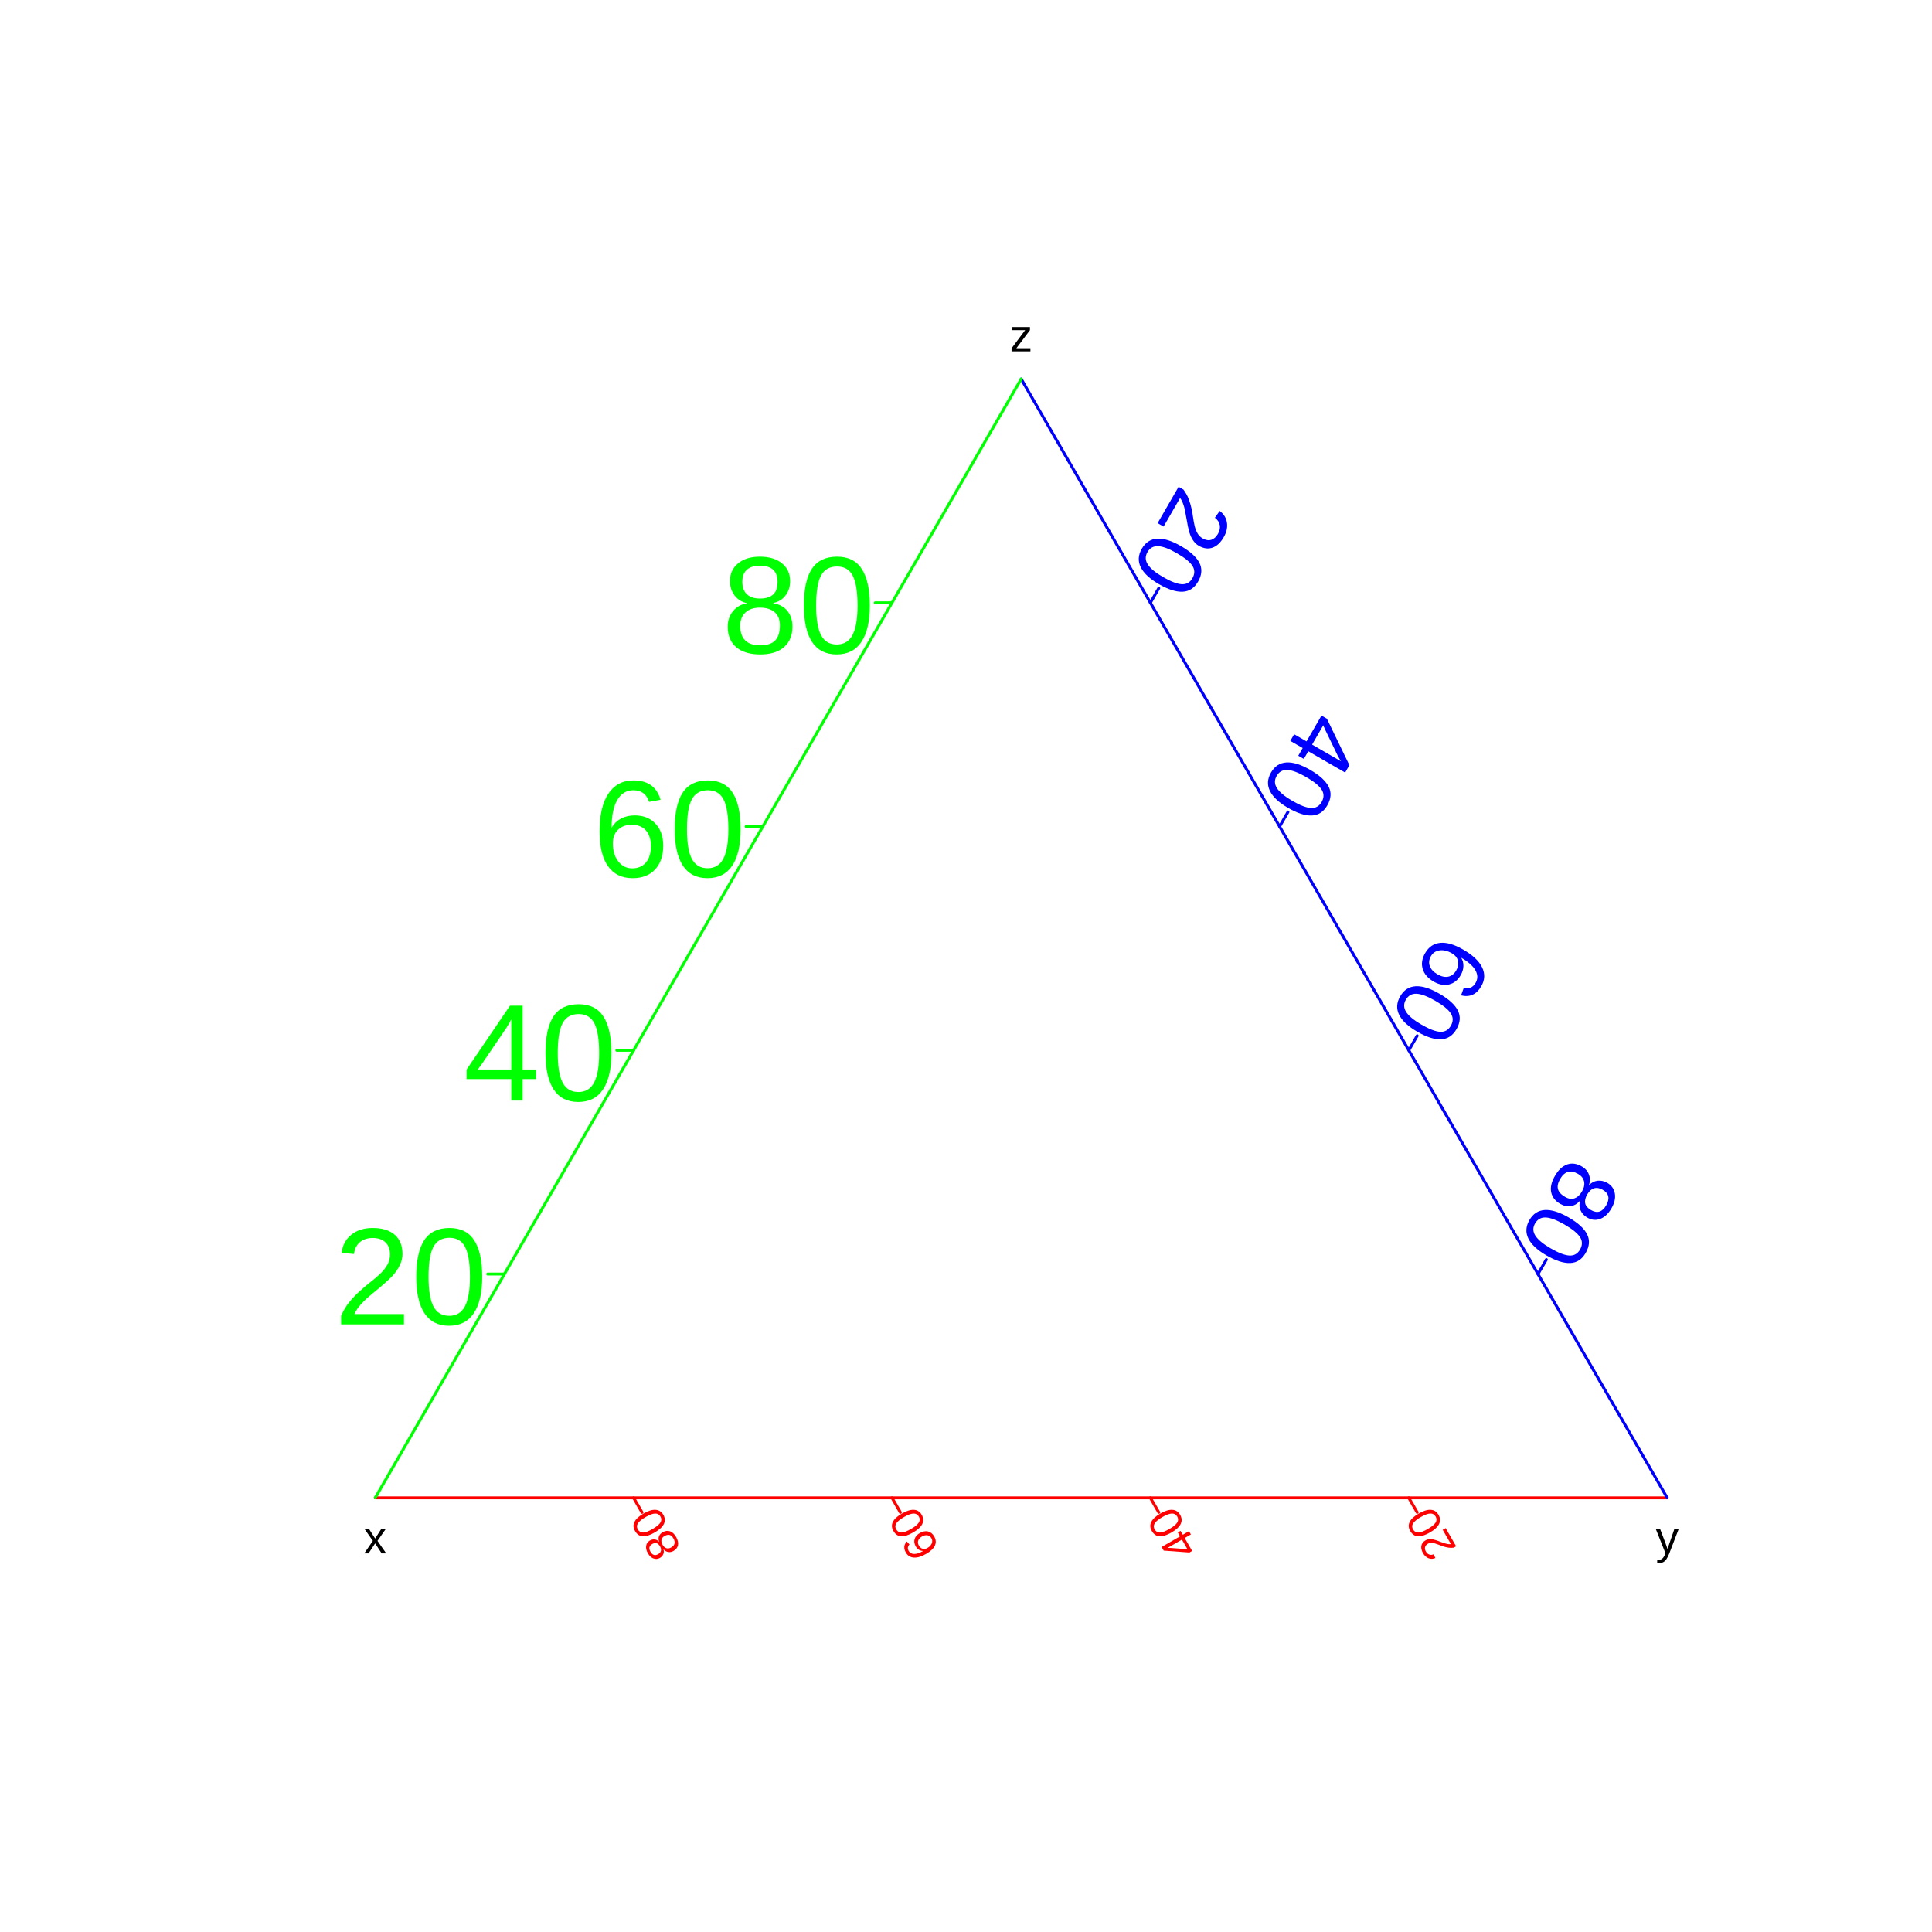
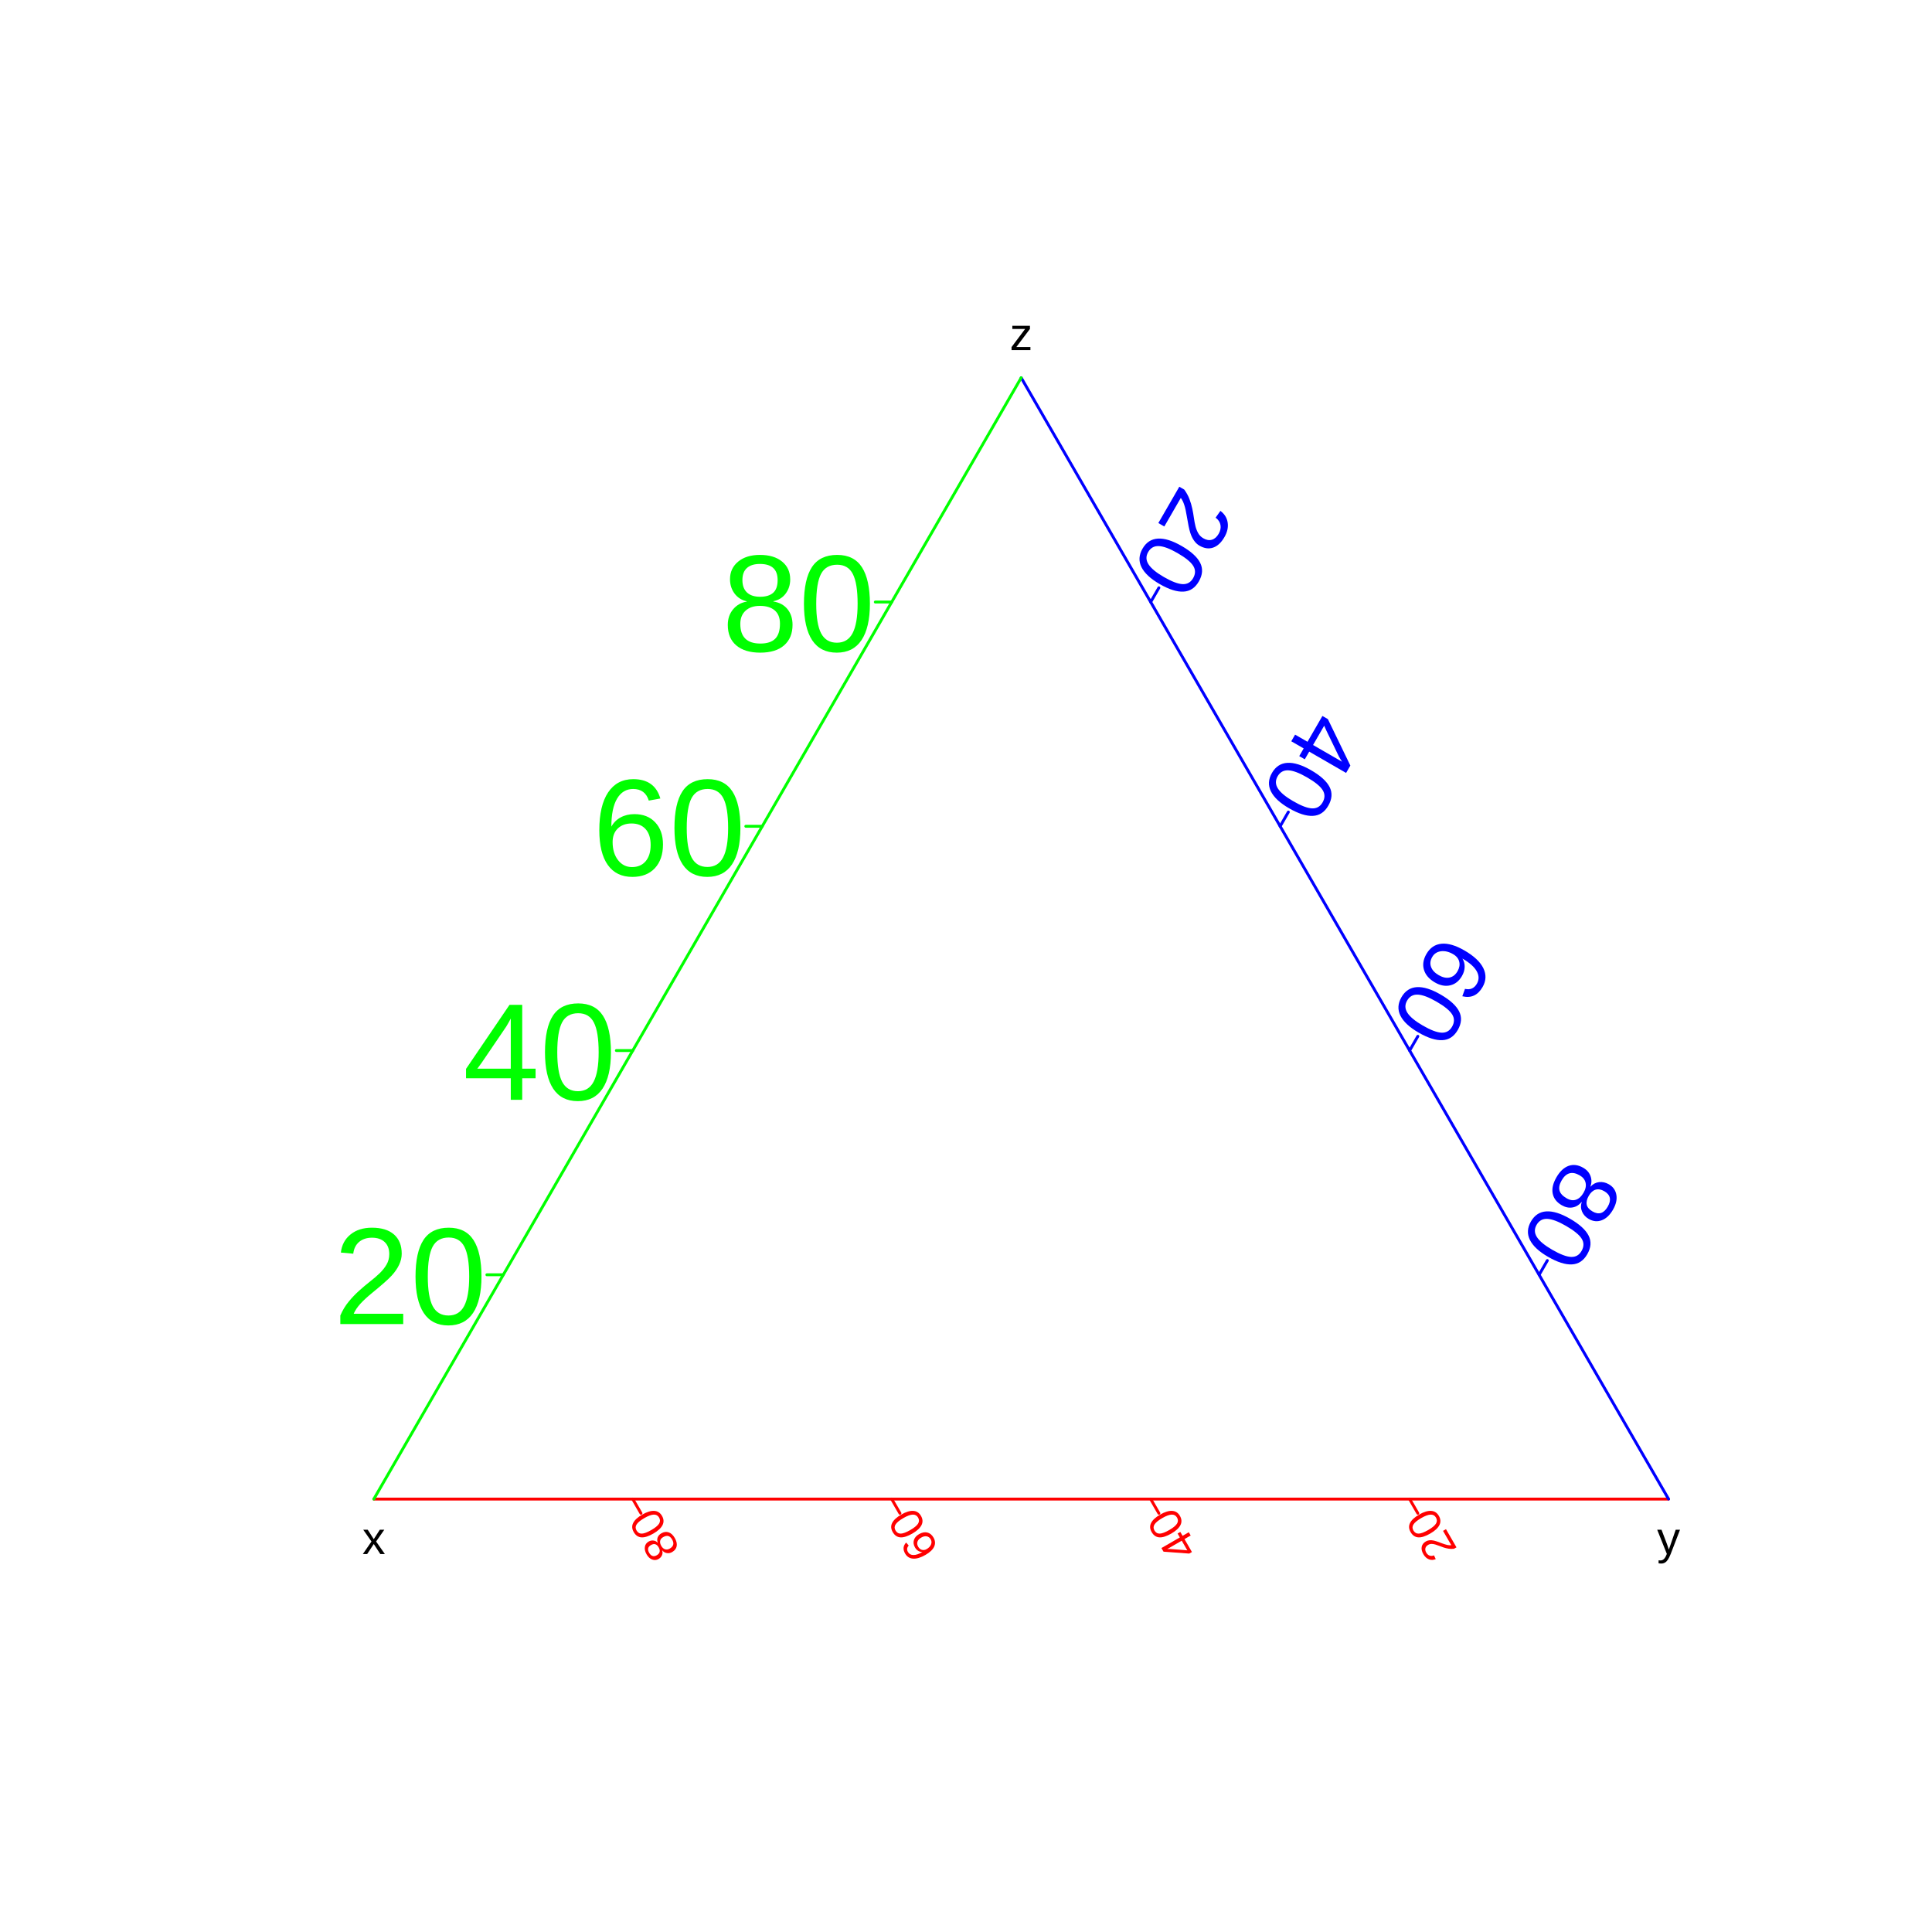
<svg xmlns="http://www.w3.org/2000/svg" class="svglite" width="504.00pt" height="504.00pt" viewBox="0 0 504.00 504.00">
  <defs>
    <style type="text/css">
    .svglite line, .svglite polyline, .svglite polygon, .svglite path, .svglite rect, .svglite circle {
      fill: none;
      stroke: #000000;
      stroke-linecap: round;
      stroke-linejoin: round;
      stroke-miterlimit: 10.00;
    }
    .svglite text {
      white-space: pre;
    }
  </style>
  </defs>
  <rect width="100%" height="100%" style="stroke: none; fill: #FFFFFF;" />
  <defs>
    <clipPath id="cpMC4wMHw1MDQuMDB8MC4wMHw1MDQuMDA=">
      <rect x="0.00" y="0.00" width="504.00" height="504.00" />
    </clipPath>
  </defs>
  <g clip-path="url(#cpMC4wMHw1MDQuMDB8MC4wMHw1MDQuMDA=)">
</g>
  <defs>
    <clipPath id="cpODAuNjR8NDUyLjE2fDU5LjA0fDQzMC41Ng==">
      <rect x="80.64" y="59.04" width="371.52" height="371.52" />
    </clipPath>
  </defs>
  <g clip-path="url(#cpODAuNjR8NDUyLjE2fDU5LjA0fDQzMC41Ng==)">
-     <text x="97.88" y="405.23" text-anchor="middle" style="font-size: 12.00px; font-family: &quot;Arial&quot;;" textLength="7.11px" lengthAdjust="spacingAndGlyphs">x</text>
-     <text x="434.92" y="405.23" text-anchor="middle" style="font-size: 12.00px; font-family: &quot;Arial&quot;;" textLength="7.11px" lengthAdjust="spacingAndGlyphs">y</text>
-     <text x="266.40" y="91.66" text-anchor="middle" style="font-size: 12.00px; font-family: &quot;Arial&quot;;" textLength="6.30px" lengthAdjust="spacingAndGlyphs">z</text>
-     <text transform="translate(373.49,392.34) rotate(-120)" text-anchor="end" style="font-size: 12.00px;fill: #FF0000; font-family: &quot;Arial&quot;;" textLength="15.28px" lengthAdjust="spacingAndGlyphs">20</text>
-     <text transform="translate(306.08,392.34) rotate(-120)" text-anchor="end" style="font-size: 12.00px;fill: #FF0000; font-family: &quot;Arial&quot;;" textLength="15.28px" lengthAdjust="spacingAndGlyphs">40</text>
-     <text transform="translate(238.67,392.34) rotate(-120)" text-anchor="end" style="font-size: 12.00px;fill: #FF0000; font-family: &quot;Arial&quot;;" textLength="15.28px" lengthAdjust="spacingAndGlyphs">60</text>
-     <text transform="translate(171.26,392.34) rotate(-120)" text-anchor="end" style="font-size: 12.00px;fill: #FF0000; font-family: &quot;Arial&quot;;" textLength="15.28px" lengthAdjust="spacingAndGlyphs">80</text>
-     <line x1="97.88" y1="390.74" x2="434.92" y2="390.74" style="stroke-width: 0.75; stroke: #FF0000;" />
-     <line x1="367.51" y1="390.74" x2="369.70" y2="394.53" style="stroke-width: 0.75; stroke: #FF0000;" />
-     <line x1="300.10" y1="390.74" x2="302.29" y2="394.53" style="stroke-width: 0.75; stroke: #FF0000;" />
-     <line x1="232.70" y1="390.74" x2="234.88" y2="394.53" style="stroke-width: 0.75; stroke: #FF0000;" />
-     <line x1="165.29" y1="390.74" x2="167.48" y2="394.53" style="stroke-width: 0.75; stroke: #FF0000;" />
-     <text transform="translate(294.71,149.07) rotate(-240)" text-anchor="end" style="font-size: 24.00px;fill: #0000FF; font-family: &quot;Arial&quot;;" textLength="30.54px" lengthAdjust="spacingAndGlyphs">20</text>
-     <text transform="translate(328.42,207.45) rotate(-240)" text-anchor="end" style="font-size: 24.00px;fill: #0000FF; font-family: &quot;Arial&quot;;" textLength="30.54px" lengthAdjust="spacingAndGlyphs">40</text>
-     <text transform="translate(362.12,265.83) rotate(-240)" text-anchor="end" style="font-size: 24.00px;fill: #0000FF; font-family: &quot;Arial&quot;;" textLength="30.54px" lengthAdjust="spacingAndGlyphs">60</text>
-     <text transform="translate(395.83,324.20) rotate(-240)" text-anchor="end" style="font-size: 24.00px;fill: #0000FF; font-family: &quot;Arial&quot;;" textLength="30.54px" lengthAdjust="spacingAndGlyphs">80</text>
-     <line x1="434.92" y1="390.74" x2="266.40" y2="98.86" style="stroke-width: 0.75; stroke: #0000FF;" />
-     <line x1="300.10" y1="157.24" x2="302.29" y2="153.45" style="stroke-width: 0.75; stroke: #0000FF;" />
-     <line x1="333.81" y1="215.61" x2="335.99" y2="211.82" style="stroke-width: 0.75; stroke: #0000FF;" />
-     <line x1="367.51" y1="273.99" x2="369.70" y2="270.20" style="stroke-width: 0.75; stroke: #0000FF;" />
-     <line x1="401.21" y1="332.36" x2="403.40" y2="328.58" style="stroke-width: 0.75; stroke: #0000FF;" />
-     <text x="127.21" y="345.49" text-anchor="end" style="font-size: 36.00px;fill: #00FF00; font-family: &quot;Arial&quot;;" textLength="45.81px" lengthAdjust="spacingAndGlyphs">20</text>
-     <text x="160.91" y="287.11" text-anchor="end" style="font-size: 36.00px;fill: #00FF00; font-family: &quot;Arial&quot;;" textLength="45.81px" lengthAdjust="spacingAndGlyphs">40</text>
-     <text x="194.62" y="228.73" text-anchor="end" style="font-size: 36.00px;fill: #00FF00; font-family: &quot;Arial&quot;;" textLength="45.81px" lengthAdjust="spacingAndGlyphs">60</text>
-     <text x="228.32" y="170.36" text-anchor="end" style="font-size: 36.00px;fill: #00FF00; font-family: &quot;Arial&quot;;" textLength="45.81px" lengthAdjust="spacingAndGlyphs">80</text>
-     <line x1="266.40" y1="98.86" x2="97.88" y2="390.74" style="stroke-width: 0.75; stroke: #00FF00;" />
-     <line x1="131.59" y1="332.36" x2="127.21" y2="332.36" style="stroke-width: 0.75; stroke: #00FF00;" />
-     <line x1="165.29" y1="273.99" x2="160.91" y2="273.99" style="stroke-width: 0.75; stroke: #00FF00;" />
-     <line x1="198.99" y1="215.61" x2="194.62" y2="215.61" style="stroke-width: 0.75; stroke: #00FF00;" />
-     <line x1="232.70" y1="157.24" x2="228.32" y2="157.24" style="stroke-width: 0.75; stroke: #00FF00;" />
+     <text x="97.52" y="405.40" text-anchor="middle" style="font-size: 12.00px; font-family: &quot;Arial&quot;;" textLength="6.35px" lengthAdjust="spacingAndGlyphs">x</text>
+     <text x="435.28" y="405.40" text-anchor="middle" style="font-size: 12.00px; font-family: &quot;Arial&quot;;" textLength="6.12px" lengthAdjust="spacingAndGlyphs">y</text>
+     <text x="266.40" y="91.34" text-anchor="middle" style="font-size: 12.00px; font-family: &quot;Arial&quot;;" textLength="5.64px" lengthAdjust="spacingAndGlyphs">z</text>
+     <text transform="translate(373.58,392.62) rotate(-120)" text-anchor="end" style="font-size: 12.00px;fill: #FF0000; font-family: &quot;Arial&quot;;" textLength="13.72px" lengthAdjust="spacingAndGlyphs">20</text>
+     <text transform="translate(306.03,392.62) rotate(-120)" text-anchor="end" style="font-size: 12.00px;fill: #FF0000; font-family: &quot;Arial&quot;;" textLength="13.72px" lengthAdjust="spacingAndGlyphs">40</text>
+     <text transform="translate(238.48,392.62) rotate(-120)" text-anchor="end" style="font-size: 12.00px;fill: #FF0000; font-family: &quot;Arial&quot;;" textLength="13.72px" lengthAdjust="spacingAndGlyphs">60</text>
+     <text transform="translate(170.92,392.62) rotate(-120)" text-anchor="end" style="font-size: 12.00px;fill: #FF0000; font-family: &quot;Arial&quot;;" textLength="13.72px" lengthAdjust="spacingAndGlyphs">80</text>
+     <line x1="97.52" y1="391.06" x2="435.28" y2="391.06" style="stroke-width: 0.75; stroke: #FF0000;" />
+     <line x1="367.73" y1="391.06" x2="369.87" y2="394.77" style="stroke-width: 0.75; stroke: #FF0000;" />
+     <line x1="300.18" y1="391.06" x2="302.32" y2="394.77" style="stroke-width: 0.75; stroke: #FF0000;" />
+     <line x1="232.62" y1="391.06" x2="234.77" y2="394.77" style="stroke-width: 0.75; stroke: #FF0000;" />
+     <line x1="165.07" y1="391.06" x2="167.21" y2="394.77" style="stroke-width: 0.75; stroke: #FF0000;" />
+     <text transform="translate(294.90,149.05) rotate(-240)" text-anchor="end" style="font-size: 24.00px;fill: #0000FF; font-family: &quot;Arial&quot;;" textLength="27.46px" lengthAdjust="spacingAndGlyphs">20</text>
+     <text transform="translate(328.67,207.55) rotate(-240)" text-anchor="end" style="font-size: 24.00px;fill: #0000FF; font-family: &quot;Arial&quot;;" textLength="27.46px" lengthAdjust="spacingAndGlyphs">40</text>
+     <text transform="translate(362.45,266.06) rotate(-240)" text-anchor="end" style="font-size: 24.00px;fill: #0000FF; font-family: &quot;Arial&quot;;" textLength="27.46px" lengthAdjust="spacingAndGlyphs">60</text>
+     <text transform="translate(396.23,324.56) rotate(-240)" text-anchor="end" style="font-size: 24.00px;fill: #0000FF; font-family: &quot;Arial&quot;;" textLength="27.46px" lengthAdjust="spacingAndGlyphs">80</text>
+     <line x1="435.28" y1="391.06" x2="266.40" y2="98.54" style="stroke-width: 0.75; stroke: #0000FF;" />
+     <line x1="300.18" y1="157.05" x2="302.32" y2="153.34" style="stroke-width: 0.75; stroke: #0000FF;" />
+     <line x1="333.95" y1="215.55" x2="336.09" y2="211.84" style="stroke-width: 0.75; stroke: #0000FF;" />
+     <line x1="367.73" y1="274.05" x2="369.87" y2="270.34" style="stroke-width: 0.75; stroke: #0000FF;" />
+     <line x1="401.51" y1="332.55" x2="403.65" y2="328.84" style="stroke-width: 0.75; stroke: #0000FF;" />
+     <text x="127.01" y="345.41" text-anchor="end" style="font-size: 36.00px;fill: #00FF00; font-family: &quot;Arial&quot;;" textLength="41.18px" lengthAdjust="spacingAndGlyphs">20</text>
+     <text x="160.79" y="286.90" text-anchor="end" style="font-size: 36.00px;fill: #00FF00; font-family: &quot;Arial&quot;;" textLength="41.18px" lengthAdjust="spacingAndGlyphs">40</text>
+     <text x="194.56" y="228.40" text-anchor="end" style="font-size: 36.00px;fill: #00FF00; font-family: &quot;Arial&quot;;" textLength="41.18px" lengthAdjust="spacingAndGlyphs">60</text>
+     <text x="228.34" y="169.90" text-anchor="end" style="font-size: 36.00px;fill: #00FF00; font-family: &quot;Arial&quot;;" textLength="41.18px" lengthAdjust="spacingAndGlyphs">80</text>
+     <line x1="266.40" y1="98.54" x2="97.52" y2="391.06" style="stroke-width: 0.75; stroke: #00FF00;" />
+     <line x1="131.29" y1="332.55" x2="127.01" y2="332.55" style="stroke-width: 0.75; stroke: #00FF00;" />
+     <line x1="165.07" y1="274.05" x2="160.79" y2="274.05" style="stroke-width: 0.75; stroke: #00FF00;" />
+     <line x1="198.85" y1="215.55" x2="194.56" y2="215.55" style="stroke-width: 0.75; stroke: #00FF00;" />
+     <line x1="232.62" y1="157.05" x2="228.34" y2="157.05" style="stroke-width: 0.75; stroke: #00FF00;" />
  </g>
</svg>
